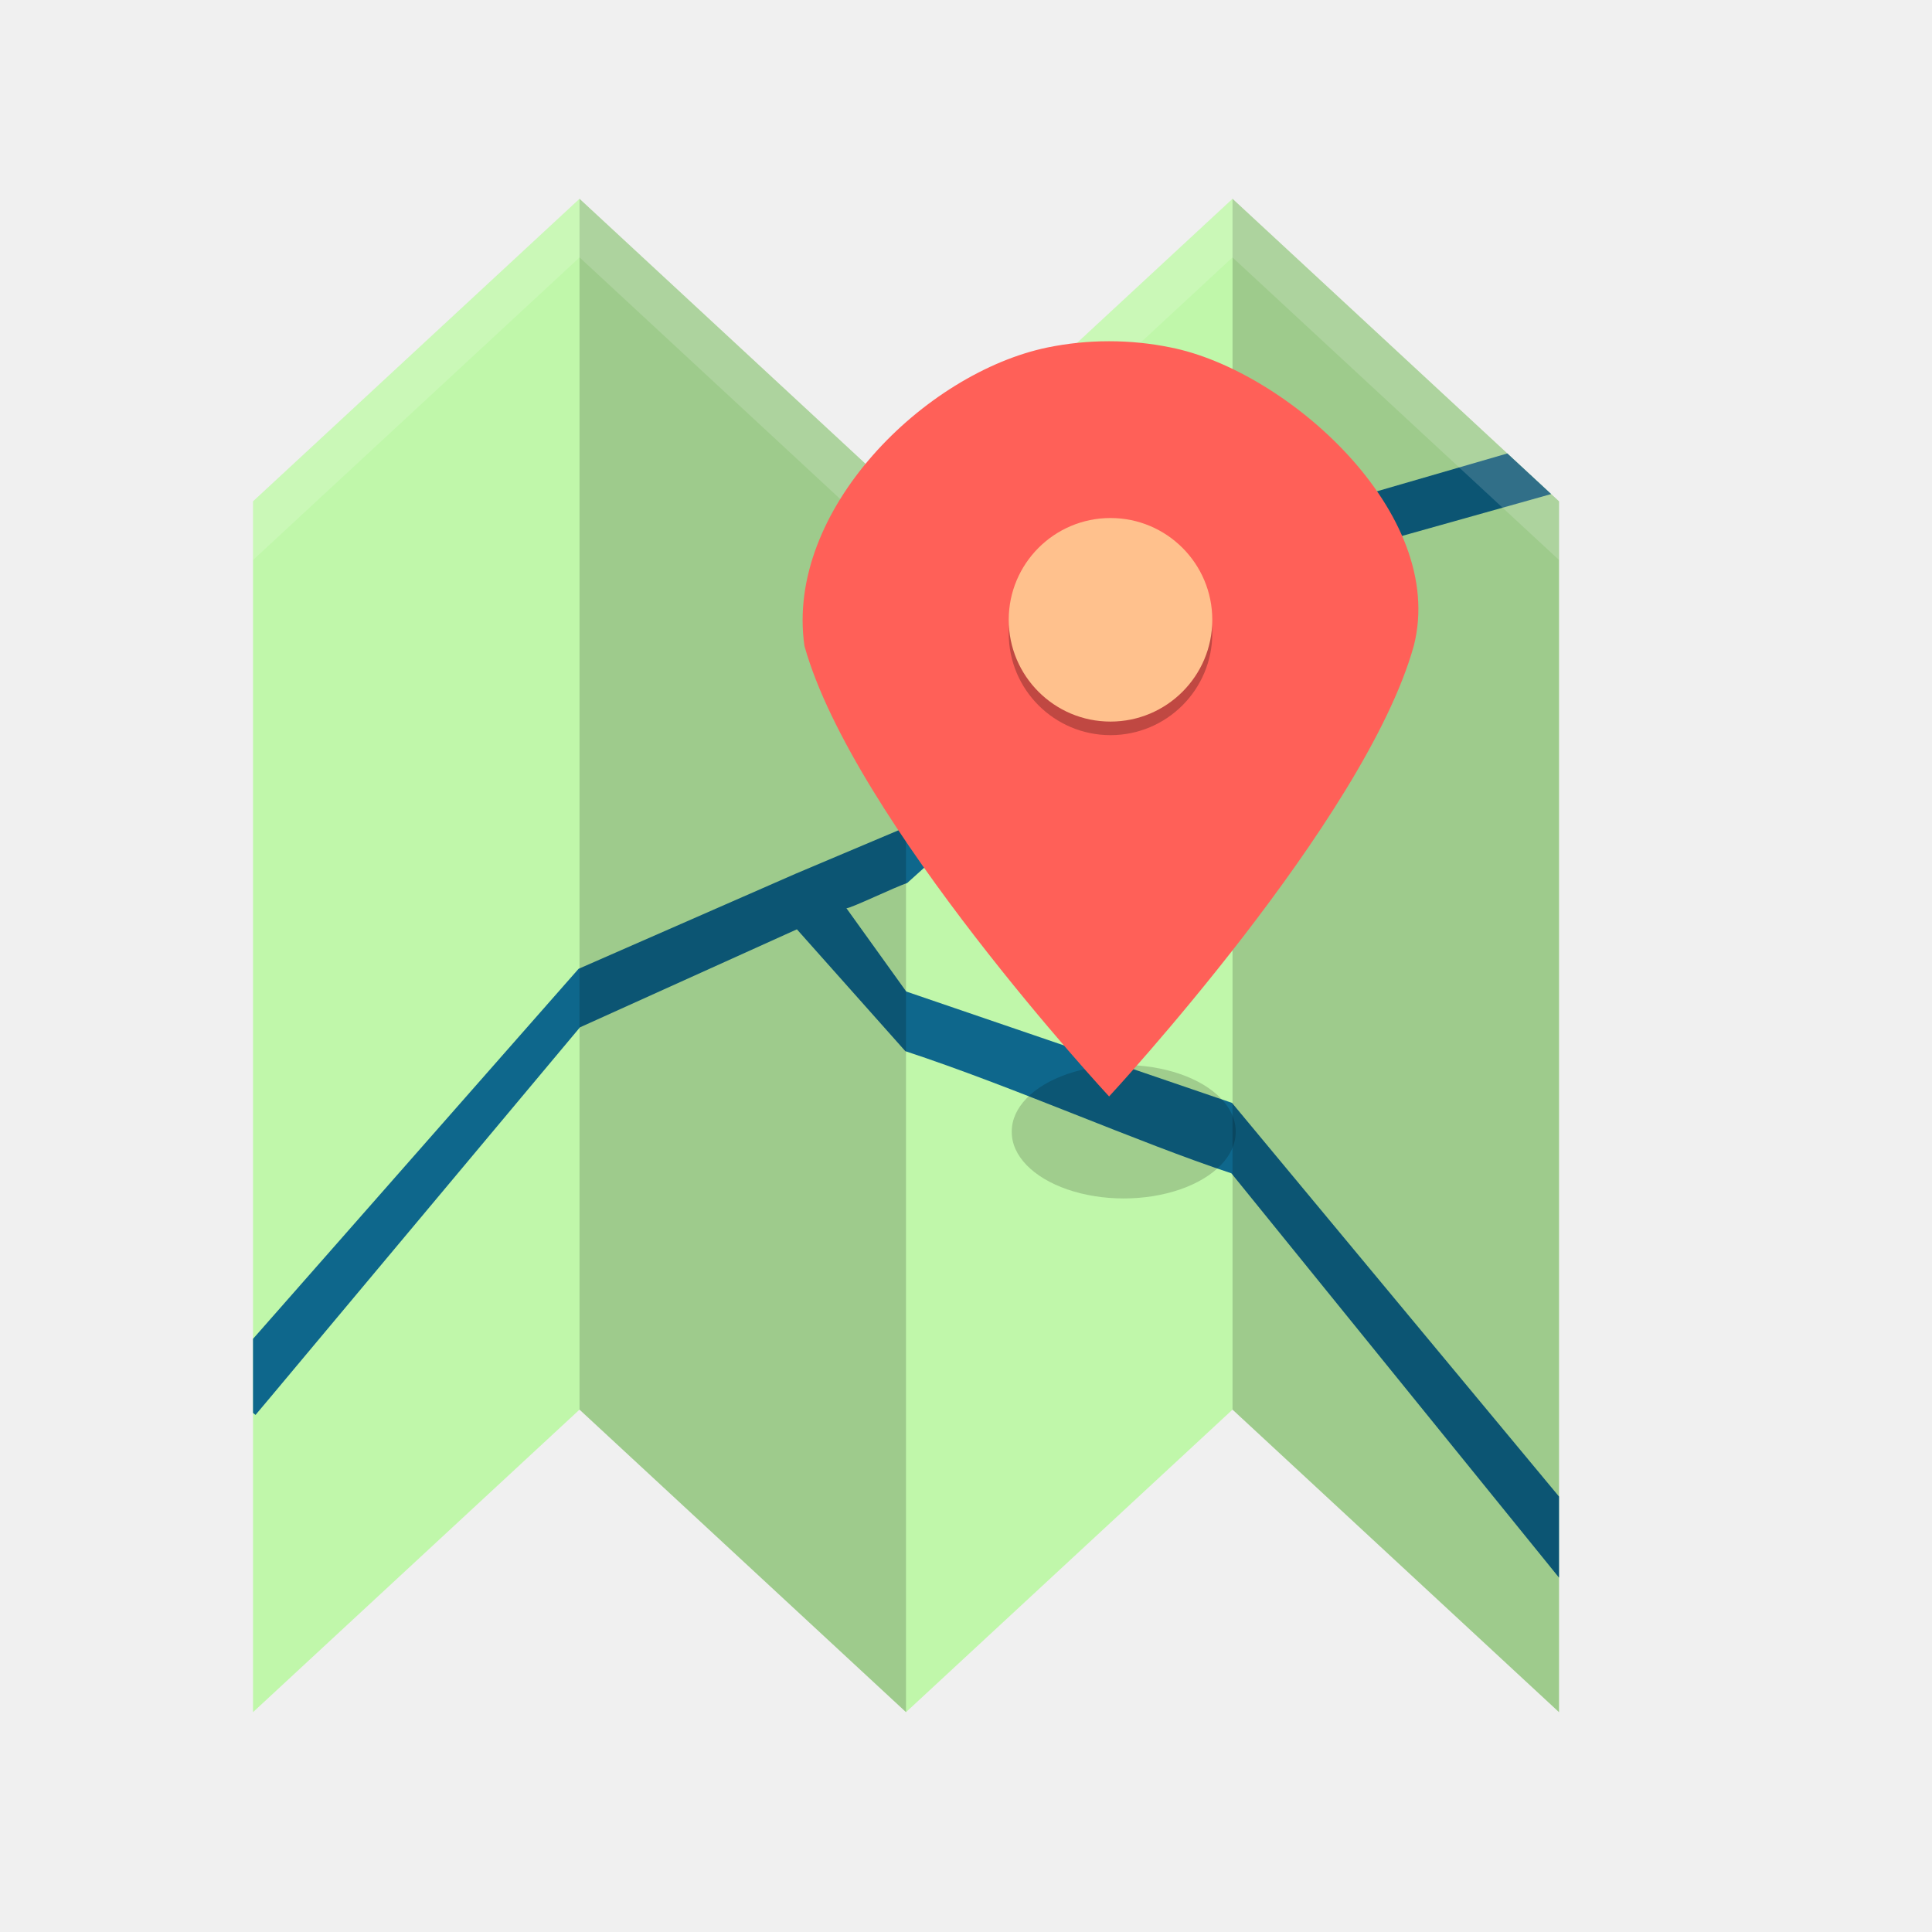
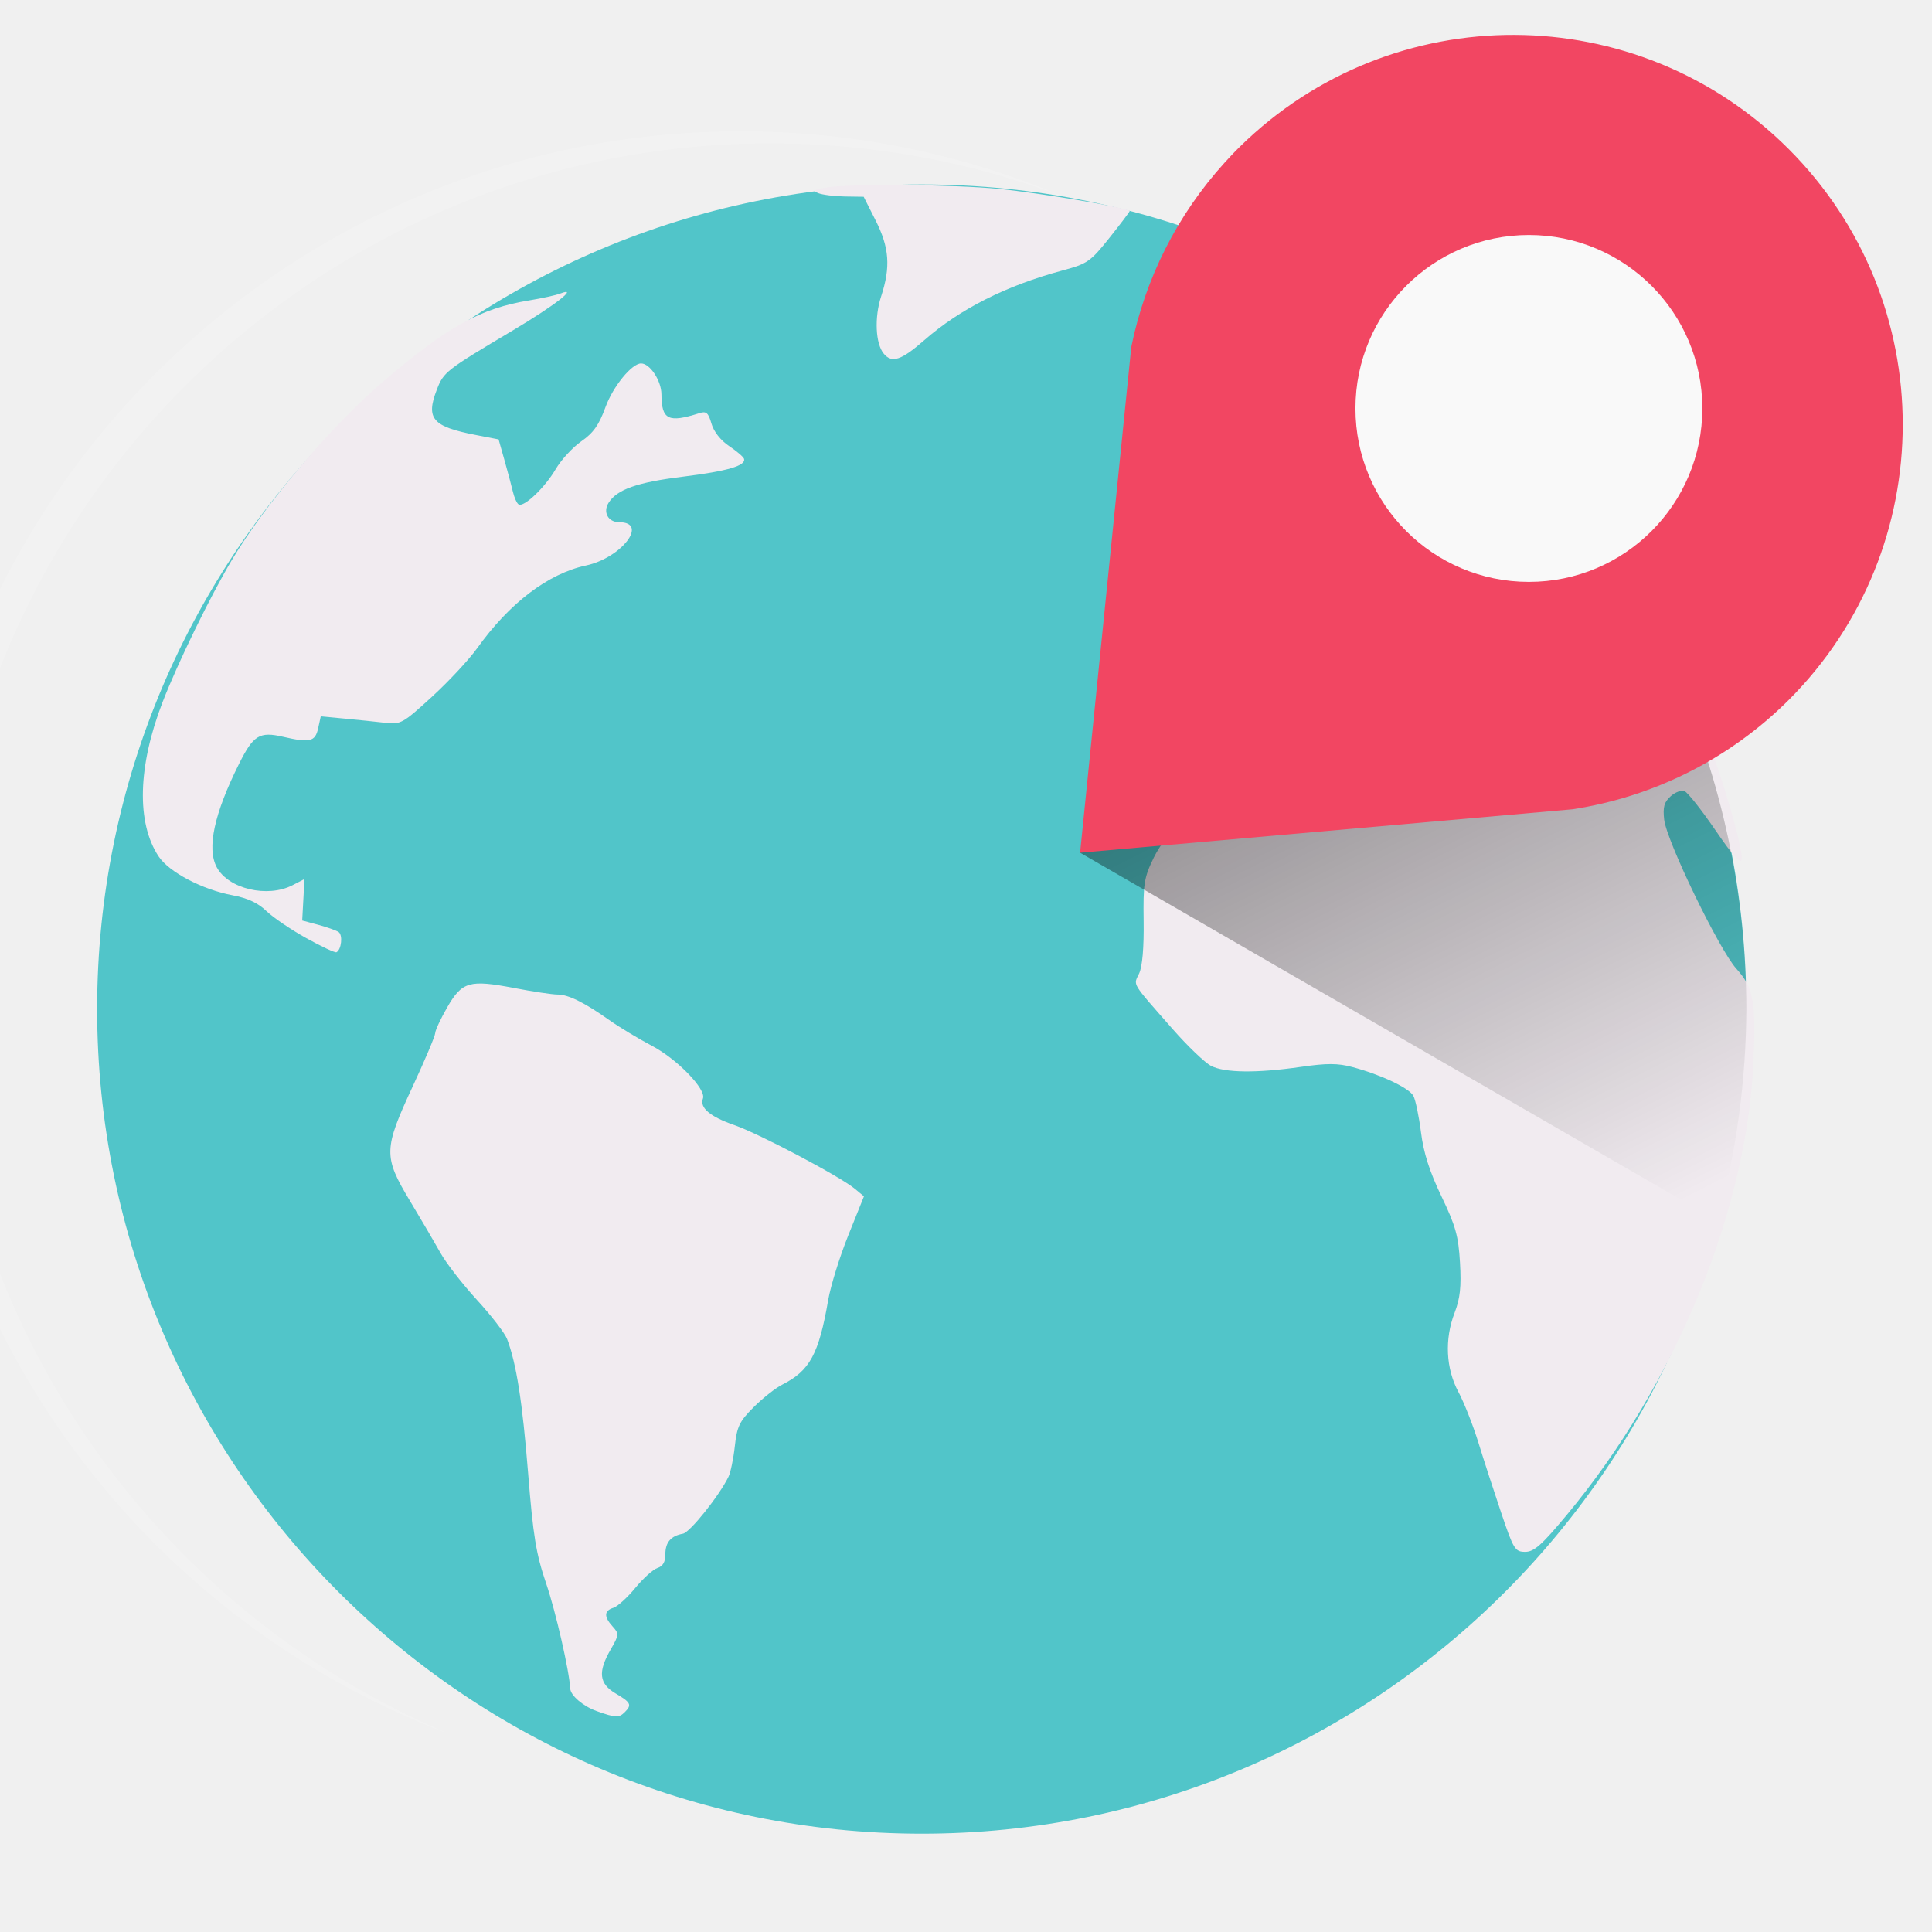
- <svg xmlns="http://www.w3.org/2000/svg" width="512" height="512" id="svg3752" version="1.1">
-   <defs id="defs3754">
-     <clipPath clipPathUnits="userSpaceOnUse" id="clipPath4355">
-       <path id="path4357" d="m 413.157,-331.134 -86.526,-80.176 -86.526,80.176 -86.526,-80.176 -86.526,80.176 0,320.873 86.526,-80.176 86.526,80.176 86.526,-80.176 86.526,80.176 z" style="fill:#fcc199;fill-opacity:1;stroke:none" />
+ <svg xmlns="http://www.w3.org/2000/svg" xmlns:ns1="http://www.openswatchbook.org/uri/2009/osb" xmlns:xlink="http://www.w3.org/1999/xlink" version="1.1" id="svg2" viewBox="0 0 512 512" height="512" width="512">
+   <defs id="defs4">
+     <linearGradient id="linearGradient873">
+       <stop style="stop-color:#000000;stop-opacity:1;" offset="0" id="stop869" />
+       <stop style="stop-color:#000000;stop-opacity:0;" offset="1" id="stop871" />
+     </linearGradient>
+     <linearGradient id="linearGradient7377" ns1:paint="gradient">
+       <stop style="stop-color:#00ffff;stop-opacity:1;" offset="0" id="stop7379" />
+       <stop style="stop-color:#00ffff;stop-opacity:0;" offset="1" id="stop7381" />
+     </linearGradient>
+     <linearGradient id="linearGradient7359" ns1:paint="gradient">
+       <stop style="stop-color:#00ffff;stop-opacity:1;" offset="0" id="stop7361" />
+       <stop style="stop-color:#00ffff;stop-opacity:0;" offset="1" id="stop7363" />
+     </linearGradient>
+     <linearGradient id="linearGradient7347" ns1:paint="gradient">
+       <stop style="stop-color:#faff00;stop-opacity:1;" offset="0" id="stop7349" />
+       <stop style="stop-color:#00ff00;stop-opacity:0;" offset="1" id="stop7351" />
+     </linearGradient>
+     <linearGradient id="linearGradient7323" ns1:paint="gradient">
+       <stop style="stop-color:#00ff00;stop-opacity:1;" offset="0" id="stop7325" />
+       <stop style="stop-color:#00ff00;stop-opacity:0;" offset="1" id="stop7327" />
+     </linearGradient>
+     <linearGradient id="linearGradient7287" ns1:paint="solid">
+       <stop style="stop-color:#00d300;stop-opacity:0.361;" offset="0" id="stop7289" />
+     </linearGradient>
+     <clipPath clipPathUnits="userSpaceOnUse" id="clipPath5825">
+       <circle style="fill:none;stroke:#000000;stroke-width:10;stroke-linecap:butt;stroke-linejoin:miter;stroke-miterlimit:4;stroke-opacity:1;stroke-dasharray:none" id="circle5827" cx="963.099" cy="255.581" r="630.463" />
    </clipPath>
+     <clipPath id="clipPath4469" clipPathUnits="userSpaceOnUse">
+       <path style="fill:#0090ff;fill-opacity:1;fill-rule:evenodd;stroke:none" id="path4471" d="m -627.911,741.157 a 554.372,554.372 0 1 1 -1108.743,0 554.372,554.372 0 1 1 1108.743,0 z" />
+     </clipPath>
+     <clipPath id="clipPath4475" clipPathUnits="userSpaceOnUse">
+       <path style="fill:#0090ff;fill-opacity:1;fill-rule:evenodd;stroke:none" id="path4477" d="m -627.911,741.157 a 554.372,554.372 0 1 1 -1108.743,0 554.372,554.372 0 1 1 1108.743,0 z" />
+     </clipPath>
+     <clipPath id="clipPath4483" clipPathUnits="userSpaceOnUse">
+       <path style="fill:#4598f5;fill-opacity:1;fill-rule:evenodd;stroke:none" id="path4485" d="m -627.911,741.157 a 554.372,554.372 0 1 1 -1108.743,0 554.372,554.372 0 1 1 1108.743,0 z" />
+     </clipPath>
+     <linearGradient id="linearGradient587">
+       <stop id="stop588" offset="0" style="stop-color:#000;stop-opacity:1;" />
+       <stop id="stop589" offset="1" style="stop-color:#fff;stop-opacity:1;" />
+     </linearGradient>
+     <linearGradient id="linearGradient590" xlink:href="#linearGradient587" />
+     <linearGradient xlink:href="#linearGradient873" id="linearGradient875" x1="243.731" y1="492.097" x2="431.335" y2="866.162" gradientUnits="userSpaceOnUse" gradientTransform="translate(0,-540.3622)" />
  </defs>
-   <g id="layer1" transform="translate(0,464)">
-     <path style="fill:#c0f7aa;fill-opacity:1;stroke:none" d="m 413.157,-331.134 -86.526,-80.176 -86.526,80.176 -86.526,-80.176 -86.526,80.176 0,320.873 86.526,-80.176 86.526,80.176 86.526,-80.176 86.526,80.176 z" id="path4310" />
-     <path style="font-size:medium;font-style:normal;font-variant:normal;font-weight:normal;font-stretch:normal;text-indent:0;text-align:start;text-decoration:none;line-height:normal;letter-spacing:normal;word-spacing:normal;text-transform:none;direction:ltr;block-progression:tb;writing-mode:lr-tb;text-anchor:start;baseline-shift:baseline;color:#000000;fill:#0e678c;fill-opacity:1;fill-rule:nonzero;stroke:none;stroke-width:12.642;marker:none;visibility:visible;display:inline;overflow:visible;enable-background:accumulate;font-family:Sans;-inkscape-font-specification:Sans" d="m 422.344,-350.344 -6.031,1.625 -90.001,26.115 -87.207,78.217 -28.292,11.949 -57.485,25.183 -92.077,104.66 -4.188,4.938 5.031,4.062 0.812,0.656 4.812,3.906 3.969,-4.719 82.003,-97.992 57.497,-25.976 28.732,32.288 c 28.839,9.493 61.73,24.215 86.407,32.369 l 95.062,117.313 -0.046,-0.313 L 426.25,-40 l 0.781,-0.625 4.969,-3.969 -4,-4.938 -101.507,-122.194 -86.331,-29.509 -15.849,-22.078 c 1.099,0.079 13.128,-5.742 16.081,-6.659 20.848,-18.648 60.119,-55.09 86.429,-79.443 l 93.021,-26.116 6.188,-1.625 -1.719,-6.188 -0.281,-1 -1.688,-6 z" id="path4314" clip-path="url(#clipPath4355)" />
-     <path id="path4316" d="m 240.105,-331.134 -86.526,-80.176 0,320.873 86.526,80.176 m 86.526,-80.176 86.526,80.176 0,-320.873 -86.526,-80.176" style="fill:#000000;fill-opacity:0.178;stroke:none" />
-     <path style="fill:#ffffff;fill-opacity:0.153;stroke:none" d="M 153.594 52.688 L 67.062 132.875 L 67.062 148.406 L 153.594 68.219 L 240.094 148.406 L 326.625 68.219 L 413.156 148.406 L 413.156 132.875 L 326.625 52.688 L 240.094 132.875 L 153.594 52.688 z " transform="translate(0,-464)" id="path4359" />
-     <path style="fill:#000000;fill-rule:evenodd;stroke:none;fill-opacity:0.168" id="path2992" d="m 327.466,281.785 a 29.67,35.714 0 1 1 -59.339,0 29.67,35.714 0 1 1 59.339,0 z" transform="matrix(1,0,0,0.4923077,0,-302.8084)" />
-     <g id="g4371" transform="matrix(0.8181814,0,0,0.8181814,-296.6843,-80.98216)">
-       <path id="path4364" d="m 820.538,205.075 c -15.78,56.562 -98.682,145.934 -98.682,145.934 0,0 -82.902,-89.371 -98.682,-145.934 -6.294,-43.905 39.039,-88.463 78.794,-96.677 3.212,-0.657 6.481,-1.158 9.798,-1.495 3.317,-0.337 6.683,-0.509 10.09,-0.509 3.406,0 6.772,0.173 10.09,0.509 3.317,0.337 6.586,0.838 9.798,1.495 37.508,7.388 89.806,53.648 78.794,96.677 z" style="fill:#ff6058;fill-opacity:1;fill-rule:evenodd;stroke:none" transform="translate(0,-464)" />
-       <path style="fill:#000000;fill-opacity:0.248;fill-rule:evenodd;stroke:none" id="path4369" d="m 772.512,196.622 c 0,18.207 -14.76,32.966 -32.966,32.966 -18.207,0 -32.966,-14.76 -32.966,-32.966 0,-18.207 14.76,-32.966 32.966,-32.966 18.207,0 32.966,14.76 32.966,32.966 z" transform="translate(-17.23785,-459.6045)" />
-       <path transform="translate(-17.23785,-464)" d="m 772.512,196.622 c 0,18.207 -14.76,32.966 -32.966,32.966 -18.207,0 -32.966,-14.76 -32.966,-32.966 0,-18.207 14.76,-32.966 32.966,-32.966 18.207,0 32.966,14.76 32.966,32.966 z" id="path4367" style="fill:#ffc18d;fill-opacity:1;fill-rule:evenodd;stroke:none" />
+   <g id="layer1" transform="translate(0,-540.3622)">
+     <path style="fill:#2aff2a;fill-opacity:0.129;stroke:#00ff00;stroke-width:4.061;stroke-linecap:butt;stroke-linejoin:miter;stroke-miterlimit:4;stroke-opacity:1;stroke-dasharray:none" d="" id="path5392" transform="translate(0,-761.811)" />
+     <path style="fill:#2aff2a;fill-opacity:0.129;stroke:#00ff00;stroke-width:4.061;stroke-linecap:butt;stroke-linejoin:miter;stroke-miterlimit:4;stroke-opacity:1;stroke-dasharray:none" d="" id="path5394" transform="translate(0,-761.811)" />
+     <path style="fill:#2aff2a;fill-opacity:0.129;stroke:#00ff00;stroke-width:4.061;stroke-linecap:butt;stroke-linejoin:miter;stroke-miterlimit:4;stroke-opacity:1;stroke-dasharray:none" d="" id="path5396" transform="translate(0,-761.811)" />
+     <path style="fill:#2aff2a;fill-opacity:0.129;stroke:#00ff00;stroke-width:4.061;stroke-linecap:butt;stroke-linejoin:miter;stroke-miterlimit:4;stroke-opacity:1;stroke-dasharray:none" d="" id="path5398" transform="translate(0,-761.811)" />
+     <path style="fill:#2aff2a;fill-opacity:0.129;stroke:#00ff00;stroke-width:4.061;stroke-linecap:butt;stroke-linejoin:miter;stroke-miterlimit:4;stroke-opacity:1;stroke-dasharray:none" d="" id="path5400" transform="translate(0,-761.811)" />
+     <path style="fill:#2aff2a;fill-opacity:0.129;stroke:#00ff00;stroke-width:4.061;stroke-linecap:butt;stroke-linejoin:miter;stroke-miterlimit:4;stroke-opacity:1;stroke-dasharray:none" d="" id="path5404" transform="translate(0,-761.811)" />
+     <g id="g5607" transform="matrix(0.2599071,0,0,0.2599071,5.374093,770.6508)">
+       <path id="path4487" d="m 734.497,-752.097 c -466.086,0 -843.928,377.842 -843.928,843.928 0,361.17 226.876,669.349 545.889,789.791 C 133.561,753.508 -78.985,453.574 -78.985,104.009 c 0,-466.086 377.842,-843.928 843.928,-843.928 104.9,0 205.333,19.16 297.991,54.137 -100.955,-42.694 -211.931,-66.315 -328.437,-66.315 z" style="fill:#ffffff;fill-opacity:0.158;fill-rule:evenodd;stroke:none" />
+       <g transform="translate(-2063.11,414.6587)" id="g5576">
+         <circle r="840.802" cy="-271.829" cx="2982.282" style="fill:#51c5c9;fill-opacity:1;fill-rule:evenodd;stroke:none" id="path4460" />
+       </g>
+       <g transform="translate(-92.2226,-18.40978)" id="g5580">
+         <path style="fill:#f1ebf0;fill-opacity:1;fill-rule:nonzero;stroke:none" d="m 679.86,877.022 c -13.71,-4.889 -26.532,-15.824 -26.897,-22.938 -0.919,-17.898 -14.735,-78.3 -24.418,-106.757 -10.47,-30.769 -13.35,-48.351 -18.559,-113.308 -5.822,-72.586 -11.916,-111.368 -21.429,-136.362 -2.284,-6.002 -16.093,-23.923 -30.684,-39.823 -14.592,-15.9 -31.284,-37.394 -37.093,-47.764 -5.809,-10.37 -19.863,-34.333 -31.23,-53.251 -27.189,-45.251 -27.015,-52.494 2.798,-116.685 12.594,-27.116 22.914,-51.561 22.935,-54.324 0.021,-2.763 5.504,-14.554 12.184,-26.203 15.125,-26.373 22.693,-28.572 68.263,-19.841 19.166,3.672 39.034,6.665 44.153,6.65 11.039,-0.032 27.269,7.962 52.889,26.051 10.307,7.277 29.808,19.041 43.336,26.143 25.824,13.557 55.778,44.473 52.178,53.853 -3.582,9.335 7.285,18.536 31.987,27.082 25.323,8.761 107.65,52.276 122.998,65.013 l 9.19,7.626 -15.965,39.75 c -8.781,21.862 -18.011,51.587 -20.511,66.054 -9.514,55.044 -18.753,72.034 -46.893,86.237 -6.81,3.437 -19.893,13.761 -29.074,22.942 -14.51,14.51 -17.023,19.708 -19.217,39.75 -1.388,12.682 -4.287,26.699 -6.443,31.151 -9.363,19.335 -39.299,56.77 -46.46,58.097 -12.414,2.302 -17.943,8.784 -17.943,21.037 0,7.788 -2.531,12.175 -8.029,13.92 -4.416,1.402 -14.592,10.558 -22.614,20.347 -8.021,9.789 -18.066,18.903 -22.321,20.254 -9.594,3.045 -9.831,9.076 -0.749,19.111 6.641,7.338 6.541,8.497 -2.023,23.377 -13.261,23.041 -11.904,34.876 5.153,44.94 15.426,9.102 16.637,11.559 9.307,18.888 -6.023,6.023 -9.421,5.904 -28.819,-1.014 z" id="path4567" />
+         <path style="fill:#f1ebf0;fill-opacity:1;fill-rule:nonzero;stroke:none" d="m 383.727,88.866 c -15.58,-8.652 -33.848,-21.073 -40.595,-27.603 -8.478,-8.205 -19.104,-13.154 -34.397,-16.023 -30.973,-5.81 -64.866,-23.641 -75.513,-39.727 -22.682,-34.269 -21.193,-91.781 4.069,-157.185 15.345,-39.728 48.525,-107.787 70.721,-145.058 34.397,-57.762 101.506,-136.85 154.519,-182.103 65.4,-55.826 98.786,-74.356 148.677,-82.518 12.879,-2.107 27.059,-5.23 31.51,-6.94 19.853,-7.627 -5.454,12.08 -48.111,37.464 -68.872,40.983 -70.712,42.42 -77.743,60.703 -11.316,29.427 -4.372,37.451 39.83,46.023 l 23.237,4.506 5.931,20.965 c 3.262,11.531 7.12,25.99 8.573,32.132 1.453,6.142 4.107,12.072 5.898,13.179 5.304,3.278 26.758,-17.09 37.74,-35.83 5.612,-9.576 17.397,-22.396 26.189,-28.489 12.282,-8.511 17.996,-16.591 24.661,-34.87 7.678,-21.058 26.814,-44.535 36.301,-44.535 9.064,0 20.691,17.663 20.748,31.52 0.107,25.929 6.948,29.311 38.723,19.146 7.006,-2.241 9.084,-0.434 12.271,10.677 2.338,8.151 9.317,17.055 17.869,22.797 7.718,5.182 14.599,11.01 15.291,12.951 2.519,7.071 -16.652,12.705 -62.654,18.412 -46.452,5.762 -66.816,12.946 -75.397,26.595 -6.027,9.587 -0.471,19.772 10.785,19.772 30.38,0 2.482,36.347 -33.885,44.146 -38.501,8.257 -77.904,38.218 -110.864,84.298 -8.343,11.663 -29.139,33.992 -46.215,49.62 -29.495,26.995 -31.855,28.319 -47.233,26.51 -8.903,-1.047 -27.408,-2.962 -41.122,-4.255 l -24.935,-2.351 -2.702,12.301 c -2.972,13.53 -8.455,14.851 -35.541,8.562 -24.183,-5.615 -30.42,-1.805 -45.078,27.536 -25.4,50.842 -33.035,86.216 -22.754,105.425 11.82,22.087 51.781,31.543 77.373,18.308 l 12.077,-6.245 -1.15,21.136 -1.15,21.136 16.195,4.331 c 8.907,2.382 18.297,5.699 20.865,7.371 4.54,2.954 2.976,18.034 -2.14,20.643 -1.401,0.714 -15.294,-5.78 -30.874,-14.432 z" id="path4569" />
+         <path style="fill:#f1ebf0;fill-opacity:1;fill-rule:nonzero;stroke:none" d="m 972.658,-507.001 c -8.465,-10.199 -9.688,-36.98 -2.668,-58.44 9.808,-29.987 8.38,-49.676 -5.615,-77.4 l -12.198,-24.165 -19.164,-0.284 c -10.54,-0.156 -22.727,-1.678 -27.082,-3.381 -6.367,-2.49 -4.782,-3.615 8.093,-5.741 24.577,-4.059 129.576,-3.223 176.441,1.405 41.13,4.061 132.959,19.596 132.959,22.493 0,0.81 -9.301,13.143 -20.669,27.405 -19.336,24.261 -22.402,26.399 -47.549,33.172 -57.895,15.592 -104.684,39.2 -141.436,71.36 -23.234,20.332 -32.866,23.512 -41.112,13.576 z" id="path4571" />
+       </g>
+       <path id="path4573" d="m 1510.105,656.813 c -7.323,-21.681 -17.814,-53.989 -23.314,-71.795 -5.5,-17.806 -14.674,-41.074 -20.385,-51.708 -12.835,-23.895 -14.291,-53.801 -3.932,-80.755 5.667,-14.744 6.934,-26.533 5.506,-51.205 -1.573,-27.183 -4.45,-37.458 -18.936,-67.649 -12.127,-25.274 -18.171,-44.194 -20.839,-65.243 -2.067,-16.305 -5.546,-32.985 -7.73,-37.067 -4.339,-8.107 -32.835,-21.584 -62.306,-29.466 -14.763,-3.948 -25.877,-3.979 -52.402,-0.144 -45.037,6.512 -77.726,6.139 -91.62,-1.046 -6.289,-3.252 -23.88,-20.097 -39.09,-37.432 -43.007,-49.014 -40.097,-44.183 -34.218,-56.827 3.297,-7.091 4.952,-26.388 4.573,-53.326 -0.538,-38.274 0.427,-44.317 10.337,-64.748 6.41,-13.215 21.289,-32.575 35.979,-46.814 14.818,-14.364 26.966,-30.203 29.744,-38.78 5.132,-15.851 24.376,-37.641 40.687,-46.07 12.466,-6.442 120.304,-30.482 136.733,-30.482 15.874,0 21.335,6.733 21.335,26.304 0,18.074 5.443,26.304 17.398,26.304 4.227,0 18.361,6.589 31.41,14.643 19.98,12.333 25.996,14.217 38.129,11.941 7.923,-1.486 20.767,-8.288 28.543,-15.115 l 14.137,-12.413 21.185,9.452 c 28.882,12.886 74.704,13.323 98.073,0.935 22.187,-11.761 30.073,-21.544 33.5,-41.552 l 2.921,-17.057 13.26,33.883 c 16.986,43.405 37.955,116.126 36.457,126.436 -0.832,5.725 -8.378,-2.596 -26.868,-29.627 -14.141,-20.673 -28.322,-38.589 -31.513,-39.813 -3.191,-1.224 -9.562,1.177 -14.158,5.336 -6.565,5.941 -7.964,11.034 -6.526,23.759 2.472,21.877 56.058,132.59 73.542,151.942 17.621,19.505 20.111,32.925 17.499,94.331 -6.463,151.971 -79.614,329.68 -190.554,462.926 -25.399,30.505 -33.209,37.426 -42.204,37.398 -10.346,-0.033 -11.873,-2.506 -24.352,-39.456 z" style="fill:#f1ebf0;fill-opacity:1;fill-rule:nonzero;stroke:none" />
+       <path id="path4575" d="m 1704.122,-167.642 c -2.552,-2.552 -19.73,-5.478 -38.174,-6.503 -18.444,-1.024 -36.659,-3.49 -40.479,-5.478 -3.819,-1.989 -8.919,-10.95 -11.333,-19.914 -5.359,-19.901 -17.76,-27.045 -37.279,-21.473 -11.482,3.277 -13.507,5.878 -15.262,19.603 l -2.023,15.824 -9.997,-21.442 c -11.344,-24.332 -37.278,-49.527 -68.425,-66.473 -24.544,-13.354 -34.68,-11.938 -31.865,4.452 1.047,6.095 3.34,14.724 5.096,19.175 2.068,5.242 -2.745,2.434 -13.661,-7.971 l -16.853,-16.064 -17.129,8.917 c -9.421,4.905 -24.862,10.836 -34.314,13.182 -13.405,3.326 -20.081,8.283 -30.351,22.537 -7.241,10.05 -18.71,25.916 -25.486,35.257 -7.044,9.71 -16.307,17.559 -21.63,18.327 -14.237,2.055 -32.542,-7.276 -39.082,-19.923 -13.438,-25.987 -3.77,-37.767 34.39,-41.902 37.706,-4.086 40.666,-6.444 40.666,-32.405 0,-29.626 1.694,-32.686 27.968,-50.529 12.599,-8.556 29.407,-22.75 37.351,-31.543 l 14.443,-15.987 52.929,-2.354 c 41.052,-1.826 57.19,-4.239 71.918,-10.754 10.444,-4.62 21.375,-8.4 24.292,-8.4 14.129,0 90.429,106.516 131.317,183.319 19.75,37.097 23.914,49.466 12.971,38.523 z" style="fill:#ffffff;fill-opacity:1;fill-rule:nonzero;stroke:none" />
    </g>
+     <path style="fill:url(#linearGradient875);stroke:none;stroke-width:1px;stroke-linecap:butt;stroke-linejoin:miter;stroke-opacity:1;fill-opacity:1" d="M 391.375 106.158 L 286.236 225.98 L 455.203 323.533 A 218.53 218.53 0 0 0 462.805 267.41 A 218.53 218.53 0 0 0 391.375 106.158 z " transform="translate(0,540.3622)" id="path867" />
+     <path style="opacity:1;fill:#f24662;fill-opacity:1;stroke:none;stroke-width:38.843;stroke-linecap:round;stroke-linejoin:round;stroke-miterlimit:4;stroke-dasharray:none;stroke-dashoffset:0;stroke-opacity:1" d="m 401.406,9.246 c -26.29,-0.106 -52.619,9.763 -72.83,29.635 -1.578,1.533 -2.82,2.905 -4.088,4.281 -12.457,13.745 -20.983,30.592 -24.682,48.77 L 286.236,225.98 416.713,214.469 c 21.682,-3.316 41.745,-13.449 57.283,-28.93 40.335,-40.336 40.335,-105.734 0,-146.07 C 453.946,19.435 427.696,9.352 401.406,9.246 Z" id="path856" transform="translate(0,540.3622)" />
+     <circle style="opacity:1;fill:#f9f9f9;fill-opacity:1;stroke:none;stroke-width:25;stroke-linecap:round;stroke-linejoin:round;stroke-miterlimit:4;stroke-dasharray:none;stroke-dashoffset:0;stroke-opacity:1" id="path865" cx="405.172" cy="648.604" r="45.962" />
  </g>
</svg>
